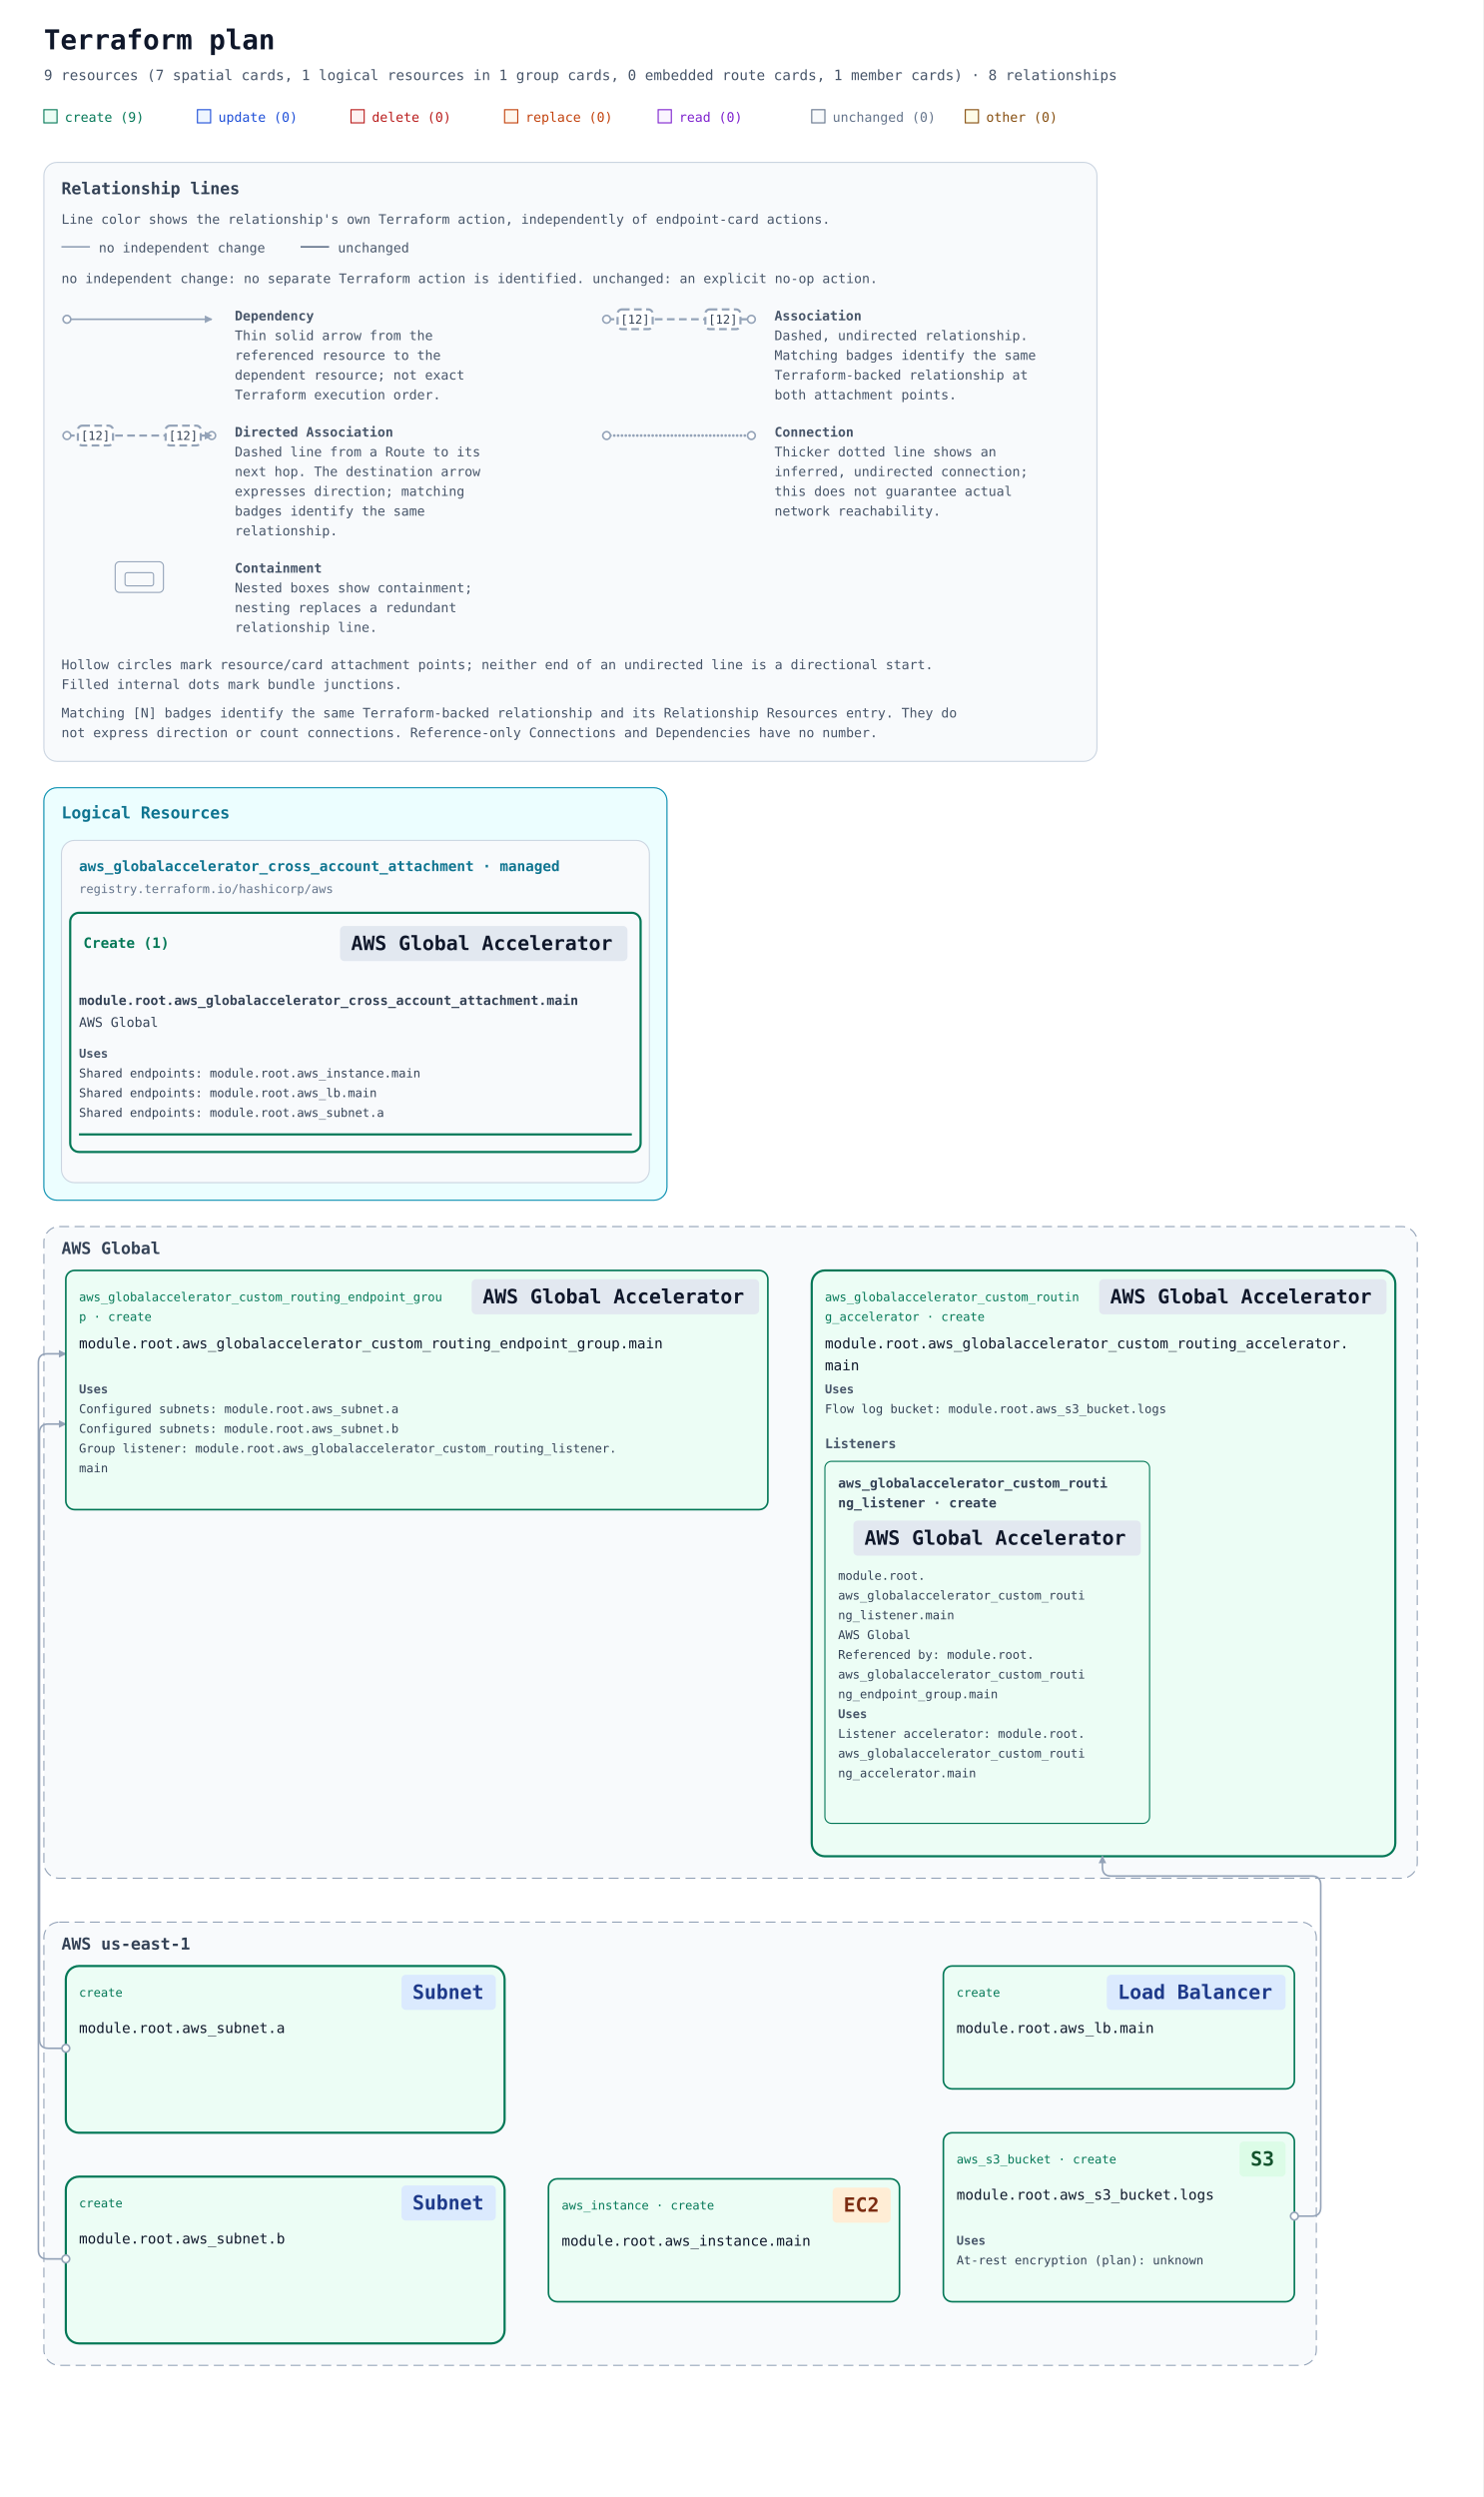
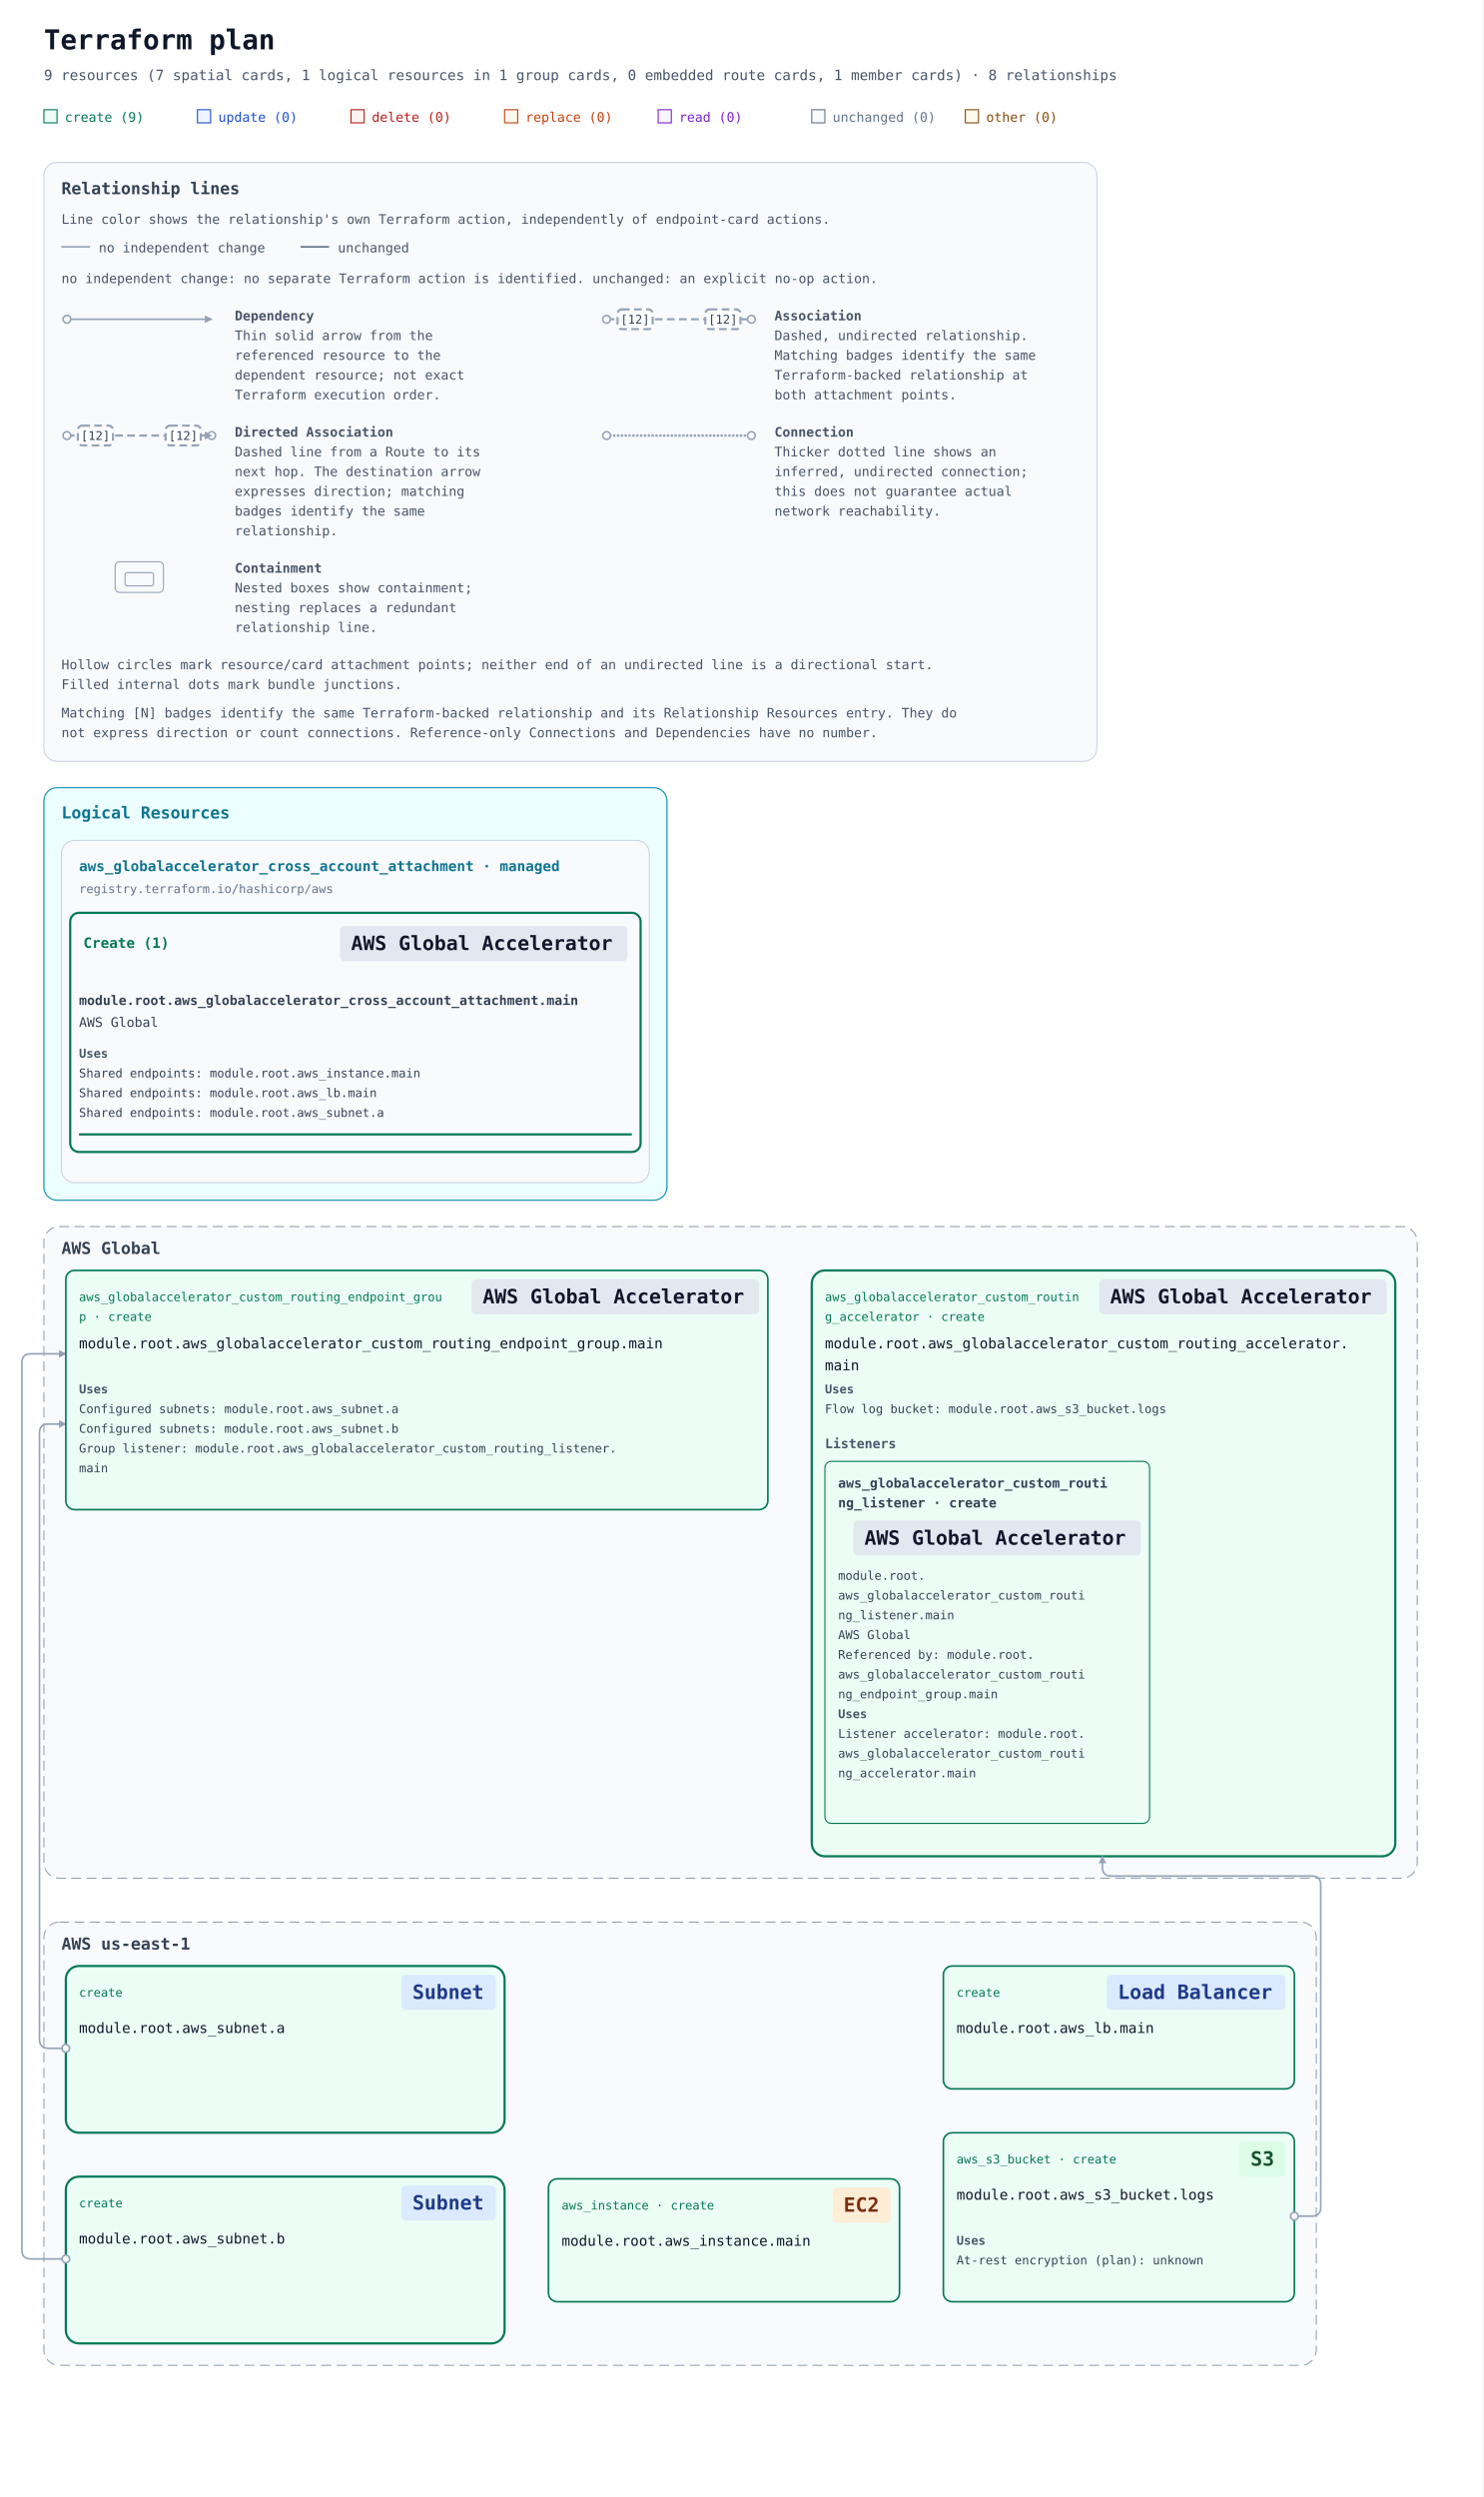
<svg xmlns="http://www.w3.org/2000/svg" width="1352" height="2276" viewBox="0 0 1352 2276" role="img" aria-labelledby="title description">
  <defs>
    <marker id="arrow" viewBox="0 0 10 10" refX="9" refY="5" markerWidth="7" markerHeight="7" markerUnits="userSpaceOnUse" orient="auto-start-reverse">
      <path d="M 0 0 L 10 5 L 0 10 z" fill="#94a3b8" />
    </marker>
    <mask id="container-occlusion-0" maskUnits="userSpaceOnUse" maskContentUnits="userSpaceOnUse" x="0" y="0" width="1352" height="1318" style="mask-type:luminance">
      <rect width="1352" height="1318" fill="white" />
      <rect data-occluder="resource-6177735f676c6f62616c616363656c657261746f725f637573746f6d5f726f7574696e675f616363656c657261746f722e6d61696e-current" x="738" y="198" width="536" height="538" rx="14" fill="black" />
      <rect data-occluder="resource-6177735f7375626e65742e61-current" x="58" y="832" width="404" height="156" rx="14" fill="black" />
    </mask>
    <mask id="container-occlusion-1" maskUnits="userSpaceOnUse" maskContentUnits="userSpaceOnUse" x="0" y="0" width="1352" height="1318" style="mask-type:luminance">
      <rect width="1352" height="1318" fill="white" />
      <rect data-occluder="resource-6177735f676c6f62616c616363656c657261746f725f637573746f6d5f726f7574696e675f616363656c657261746f722e6d61696e-current" x="738" y="198" width="536" height="538" rx="14" fill="black" />
      <rect data-occluder="resource-6177735f7375626e65742e62-current" x="58" y="1024" width="404" height="156" rx="14" fill="black" />
    </mask>
    <mask id="container-occlusion-2" maskUnits="userSpaceOnUse" maskContentUnits="userSpaceOnUse" x="0" y="0" width="1352" height="1318" style="mask-type:luminance">
      <rect width="1352" height="1318" fill="white" />
      <rect data-occluder="resource-6177735f7375626e65742e61-current" x="58" y="832" width="404" height="156" rx="14" fill="black" />
      <rect data-occluder="resource-6177735f7375626e65742e62-current" x="58" y="1024" width="404" height="156" rx="14" fill="black" />
    </mask>
  </defs>
  <rect width="100%" height="100%" fill="#ffffff" />
  <g font-family="ui-monospace, SFMono-Regular, Consolas, monospace">
    <text x="40" y="45" font-size="25" font-weight="700" fill="#0f172a">Terraform plan</text>
    <text x="40" y="73" font-size="13" fill="#475569">9 resources (7 spatial cards, 1 logical resources in 1 group cards, 0 embedded route cards, 1 member cards) · 8 relationships</text>
    <rect x="40" y="100" width="12" height="12" fill="#ecfdf5" stroke="#047857" />
    <text x="59" y="111" font-size="12" fill="#047857">create (9)</text>
    <rect x="180" y="100" width="12" height="12" fill="#eff6ff" stroke="#1d4ed8" />
    <text x="199" y="111" font-size="12" fill="#1d4ed8">update (0)</text>
    <rect x="320" y="100" width="12" height="12" fill="#fef2f2" stroke="#b91c1c" />
    <text x="339" y="111" font-size="12" fill="#b91c1c">delete (0)</text>
    <rect x="460" y="100" width="12" height="12" fill="#fff7ed" stroke="#c2410c" />
    <text x="479" y="111" font-size="12" fill="#c2410c">replace (0)</text>
    <rect x="600" y="100" width="12" height="12" fill="#faf5ff" stroke="#7e22ce" />
    <text x="619" y="111" font-size="12" fill="#7e22ce">read (0)</text>
    <rect x="740" y="100" width="12" height="12" fill="#f8fafc" stroke="#64748b" />
    <text x="759" y="111" font-size="12" fill="#64748b">unchanged (0)</text>
    <rect x="880" y="100" width="12" height="12" fill="#fefce8" stroke="#854d0e" />
    <text x="899" y="111" font-size="12" fill="#854d0e">other (0)</text>
    <g id="relationship-legend" font-size="12" fill="#475569" transform="translate(40 148)">
      <rect width="960" height="546" rx="12" fill="#f8fafc" stroke="#cbd5e1" />
      <text x="16" y="29" font-size="15" font-weight="700" fill="#334155">Relationship lines</text>
      <text x="16" y="56">Line color shows the relationship's own Terraform action, independently of endpoint-card actions.</text>
      <path data-legend-action="none" d="M 16 77 H 42" fill="none" stroke="#94a3b8" stroke-width="1.5" />
      <text x="50" y="82">no independent change</text>
      <path data-legend-action="unchanged" d="M 234 77 H 260" fill="none" stroke="#64748b" stroke-width="1.5" />
      <text x="268" y="82">unchanged</text>
      <text x="16" y="110">no independent change: no separate Terraform action is identified. unchanged: an explicit no-op action.</text>
      <g data-legend-entry="dependency" transform="translate(0 132)">
        <g data-legend-sample="dependency">
          <path data-legend-kind="dependency" data-directionality="directed" d="M 21 11 H 153" fill="none" stroke="#94a3b8" stroke-width="1.5" marker-end="url(#arrow)" />
          <circle data-legend-endpoint="source" cx="21" cy="11" r="3.5" fill="#ffffff" stroke="#94a3b8" stroke-width="1.5" />
        </g>
        <text x="174" y="12" font-weight="700">Dependency</text>
        <text x="174" y="30">Thin solid arrow from the</text>
        <text x="174" y="48">referenced resource to the</text>
        <text x="174" y="66">dependent resource; not exact</text>
        <text x="174" y="84">Terraform execution order.</text>
      </g>
      <g data-legend-entry="association" transform="translate(492 132)">
        <g data-legend-sample="association">
          <path data-legend-kind="association" data-directionality="undirected" d="M 21 11 H 153" fill="none" stroke="#94a3b8" stroke-width="2" stroke-dasharray="7 4" />
          <circle data-legend-endpoint="source" cx="21" cy="11" r="3.5" fill="#ffffff" stroke="#94a3b8" stroke-width="1.5" />
          <circle data-legend-endpoint="target" cx="153" cy="11" r="3.5" fill="#ffffff" stroke="#94a3b8" stroke-width="1.5" />
          <g data-legend-badge="source">
            <rect x="31" y="2" width="32" height="18" rx="4" fill="#ffffff" stroke="#94a3b8" stroke-width="2" stroke-dasharray="7 4" />
            <text x="47" y="15" text-anchor="middle" font-size="11" fill="#334155">[12]</text>
          </g>
          <g data-legend-badge="target">
            <rect x="111" y="2" width="32" height="18" rx="4" fill="#ffffff" stroke="#94a3b8" stroke-width="2" stroke-dasharray="7 4" />
            <text x="127" y="15" text-anchor="middle" font-size="11" fill="#334155">[12]</text>
          </g>
        </g>
        <text x="174" y="12" font-weight="700">Association</text>
        <text x="174" y="30">Dashed, undirected relationship.</text>
        <text x="174" y="48">Matching badges identify the same</text>
        <text x="174" y="66">Terraform-backed relationship at</text>
        <text x="174" y="84">both attachment points.</text>
      </g>
      <g data-legend-entry="directed-association" transform="translate(0 238)">
        <g data-legend-sample="directed-association">
          <path data-legend-kind="directed-association" data-directionality="directed" d="M 21 11 H 153" fill="none" stroke="#94a3b8" stroke-width="2" stroke-dasharray="7 4" marker-end="url(#arrow)" />
          <circle data-legend-endpoint="source" cx="21" cy="11" r="3.5" fill="#ffffff" stroke="#94a3b8" stroke-width="1.5" />
          <circle data-legend-endpoint="target" cx="153" cy="11" r="3.5" fill="#ffffff" stroke="#94a3b8" stroke-width="1.5" />
          <path data-legend-arrow="true" d="M 146.7 7.5 L 153.7 11 L 146.7 14.5 Z" fill="#94a3b8" />
          <g data-legend-badge="source">
            <rect x="31" y="2" width="32" height="18" rx="4" fill="#ffffff" stroke="#94a3b8" stroke-width="2" stroke-dasharray="7 4" />
            <text x="47" y="15" text-anchor="middle" font-size="11" fill="#334155">[12]</text>
          </g>
          <g data-legend-badge="target">
            <rect x="111" y="2" width="32" height="18" rx="4" fill="#ffffff" stroke="#94a3b8" stroke-width="2" stroke-dasharray="7 4" />
            <text x="127" y="15" text-anchor="middle" font-size="11" fill="#334155">[12]</text>
          </g>
        </g>
        <text x="174" y="12" font-weight="700">Directed Association</text>
        <text x="174" y="30">Dashed line from a Route to its</text>
        <text x="174" y="48">next hop. The destination arrow</text>
        <text x="174" y="66">expresses direction; matching</text>
        <text x="174" y="84">badges identify the same</text>
        <text x="174" y="102">relationship.</text>
      </g>
      <g data-legend-entry="connection" transform="translate(492 238)">
        <g data-legend-sample="connection">
          <path data-legend-kind="connection" data-directionality="undirected" d="M 21 11 H 153" fill="none" stroke="#94a3b8" stroke-width="2.5" stroke-dasharray="0 3.5" stroke-linecap="round" />
          <circle data-legend-endpoint="source" cx="21" cy="11" r="3.5" fill="#ffffff" stroke="#94a3b8" stroke-width="1.5" />
          <circle data-legend-endpoint="target" cx="153" cy="11" r="3.5" fill="#ffffff" stroke="#94a3b8" stroke-width="1.5" />
        </g>
        <text x="174" y="12" font-weight="700">Connection</text>
        <text x="174" y="30">Thicker dotted line shows an</text>
        <text x="174" y="48">inferred, undirected connection;</text>
        <text x="174" y="66">this does not guarantee actual</text>
        <text x="174" y="84">network reachability.</text>
      </g>
      <g data-legend-entry="containment" transform="translate(0 362)">
        <g data-legend-sample="containment">
          <g data-legend-kind="containment" fill="none" stroke="#94a3b8">
            <rect x="65" y="2" width="44" height="28" rx="4" />
            <rect x="74" y="12" width="26" height="12" rx="2" />
          </g>
        </g>
        <text x="174" y="12" font-weight="700">Containment</text>
        <text x="174" y="30">Nested boxes show containment;</text>
        <text x="174" y="48">nesting replaces a redundant</text>
        <text x="174" y="66">relationship line.</text>
      </g>
      <text x="16" y="462">Hollow circles mark resource/card attachment points; neither end of an undirected line is a directional start.</text>
      <text x="16" y="480">Filled internal dots mark bundle junctions.</text>
      <text x="16" y="506">Matching [N] badges identify the same Terraform-backed relationship and its Relationship Resources entry. They do</text>
      <text x="16" y="524">not express direction or count connections. Reference-only Connections and Dependencies have no number.</text>
    </g>
    <g transform="translate(0 558)">
      <g data-annotation-area="true" data-packing-width="1352" data-measured-height="400">
        <g data-annotation-card="true" transform="translate(40 160)">
          <rect width="568" height="376" rx="12" fill="#f8fafc" stroke="#cbd5e1" />
          <g data-annotation-section="Logical Resources" data-packing-width="1272">
            <rect width="568" height="376" rx="12" fill="#ecfeff" stroke="#0891b2" />
            <text x="16" y="28" font-size="15" font-weight="700" fill="#0e7490">Logical Resources</text>
            <g data-annotation-card="true" transform="translate(16 48)">
              <rect width="536" height="312" rx="12" fill="#f8fafc" stroke="#cbd5e1" />
              <g data-logical-group="true" data-provider-source="registry.terraform.io/hashicorp/aws" data-resource-type="aws_globalaccelerator_cross_account_attachment" data-mode="managed">
                <text x="16" y="28" font-size="13" font-weight="700" fill="#0e7490">aws_globalaccelerator_cross_account_attachment · managed</text>
                <text x="16" y="48" font-size="11" fill="#64748b">registry.terraform.io/hashicorp/aws</text>
                <g data-action-section="create">
                  <rect x="8" y="66" width="520" height="218" rx="8" fill="none" stroke="#047857" stroke-width="2" />
                  <text data-action-heading="true" x="20" y="98" font-size="13" font-weight="700" fill="#047857" xml:space="preserve">Create (1)</text>
                  <rect data-service-badge="true" data-presentation-padding="10 4" data-service-category="neutral" data-service-full-name="AWS Global Accelerator" data-display-name="AWS Global Accelerator" x="254" y="78" width="262" height="32" rx="4" fill="#e2e8f0" />
                  <text data-service-name="true" x="264" y="100" font-size="18" font-weight="700" fill="#0f172a" xml:space="preserve">AWS Global Accelerator</text>
                  <g id="resource-6177735f676c6f62616c616363656c657261746f725f63726f73735f6163636f756e745f6174746163686d656e742e6d61696e-current" data-architecture-id="terraform:6177735f676c6f62616c616363656c657261746f725f63726f73735f6163636f756e745f6174746163686d656e742e6d61696e-current" data-entity-kind="terraform" data-placement="logical" data-terraform-address="aws_globalaccelerator_cross_account_attachment.main" data-qualified-address="module.root.aws_globalaccelerator_cross_account_attachment.main" data-mode="managed" transform="translate(0 122)">
                    <text x="16" y="28" font-size="12" fill="#334155" xml:space="preserve" font-weight="700">module.root.aws_globalaccelerator_cross_account_attachment.main</text>
                    <text x="16" y="48" font-size="12" fill="#334155" xml:space="preserve">AWS Global</text>
                    <g data-resource-references="true">
                      <text x="16" y="76" font-size="11" font-weight="700" fill="#475569">Uses</text>
                      <a href="#resource-6177735f696e7374616e63652e6d61696e-current" data-reference-attribute="resource.endpoint_id">
                        <text x="16" y="94" font-size="11" fill="#334155" xml:space="preserve">Shared endpoints: module.root.aws_instance.main</text>
                      </a>
                      <a href="#resource-6177735f6c622e6d61696e-current" data-reference-attribute="resource.endpoint_id">
                        <text x="16" y="112" font-size="11" fill="#334155" xml:space="preserve">Shared endpoints: module.root.aws_lb.main</text>
                      </a>
                      <a href="#resource-6177735f7375626e65742e61-current" data-reference-attribute="resource.endpoint_id">
                        <text x="16" y="130" font-size="11" fill="#334155" xml:space="preserve">Shared endpoints: module.root.aws_subnet.a</text>
                      </a>
                    </g>
                    <line data-resource-underline="true" x1="16" y1="146" x2="520" y2="146" stroke="#047857" stroke-width="2" />
                  </g>
                </g>
              </g>
            </g>
          </g>
        </g>
      </g>
      <g data-architecture="true" transform="translate(0 400)">
        <g data-deployment-scope="true" data-scope-provider="AWS" data-global="true">
          <rect x="40" y="160" width="1252" height="594" rx="14" fill="#f8fafc" stroke="#94a3b8" stroke-dasharray="9 5" />
          <text x="56" y="185" font-size="15" font-weight="700" fill="#334155">AWS Global</text>
        </g>
        <g data-deployment-scope="true" data-scope-provider="AWS" data-region="us-east-1">
          <rect x="40" y="794" width="1160" height="404" rx="14" fill="#f8fafc" stroke="#94a3b8" stroke-dasharray="9 5" />
          <text x="56" y="819" font-size="15" font-weight="700" fill="#334155">AWS us-east-1</text>
        </g>
        <g data-container="resource-6177735f7375626e65742e61-current">
          <rect x="60" y="834" width="400" height="152" rx="12" fill="#ecfdf5" stroke="#047857" stroke-width="2" data-mode="managed" />
        </g>
        <g data-container="resource-6177735f7375626e65742e62-current">
          <rect x="60" y="1026" width="400" height="152" rx="12" fill="#ecfdf5" stroke="#047857" stroke-width="2" data-mode="managed" />
        </g>
        <g data-member-cluster="resource-6177735f676c6f62616c616363656c657261746f725f637573746f6d5f726f7574696e675f616363656c657261746f722e6d61696e-current">
          <rect x="740" y="200" width="532" height="534" rx="12" fill="#ecfdf5" stroke="#047857" stroke-width="2" data-mode="managed" />
        </g>
        <g data-edge-kind="dependency" data-source="resource-6177735f676c6f62616c616363656c657261746f725f637573746f6d5f726f7574696e675f616363656c657261746f722e6d61696e-current" data-target="resource-6177735f676c6f62616c616363656c657261746f725f637573746f6d5f726f7574696e675f6c697374656e65722e6d61696e-current" />
        <g data-edge-kind="dependency" data-source="resource-6177735f676c6f62616c616363656c657261746f725f637573746f6d5f726f7574696e675f6c697374656e65722e6d61696e-current" data-target="resource-6177735f676c6f62616c616363656c657261746f725f637573746f6d5f726f7574696e675f656e64706f696e745f67726f75702e6d61696e-current" />
        <g data-edge-kind="dependency" data-source="resource-6177735f696e7374616e63652e6d61696e-current" data-target="resource-6177735f676c6f62616c616363656c657261746f725f63726f73735f6163636f756e745f6174746163686d656e742e6d61696e-current" />
        <g data-edge-kind="dependency" data-source="resource-6177735f6c622e6d61696e-current" data-target="resource-6177735f676c6f62616c616363656c657261746f725f63726f73735f6163636f756e745f6174746163686d656e742e6d61696e-current" />
        <path d="M 1180 1062 L 1196 1062 Q 1204 1062 1204 1054 L 1204 760 Q 1204 752 1196 752 L 1013 752 Q 1005 752 1005 744 L 1005 734 " data-edge-kind="dependency" data-directionality="directed" data-source="resource-6177735f73335f6275636b65742e6c6f6773-current" data-target="resource-6177735f676c6f62616c616363656c657261746f725f637573746f6d5f726f7574696e675f616363656c657261746f722e6d61696e-current" fill="none" stroke="#94a3b8" stroke-width="1.5" stroke-linejoin="round" marker-end="url(#arrow)" mask="url(#container-occlusion-2)" />
        <g data-edge-kind="dependency" data-source="resource-6177735f7375626e65742e61-current" data-target="resource-6177735f676c6f62616c616363656c657261746f725f63726f73735f6163636f756e745f6174746163686d656e742e6d61696e-current" />
        <path d="M 60 909 L 44 909 Q 36 909 36 901 L 36 348 Q 36 340 44 340 L 60 340 " data-edge-kind="dependency" data-directionality="directed" data-source="resource-6177735f7375626e65742e61-current" data-target="resource-6177735f676c6f62616c616363656c657261746f725f637573746f6d5f726f7574696e675f656e64706f696e745f67726f75702e6d61696e-current" fill="none" stroke="#94a3b8" stroke-width="1.5" stroke-linejoin="round" marker-end="url(#arrow)" mask="url(#container-occlusion-1)" />
-         <path d="M 60 1101 L 43 1101 Q 35 1101 35 1093 L 35 284 Q 35 276 43 276 L 60 276 " data-edge-kind="dependency" data-directionality="directed" data-source="resource-6177735f7375626e65742e62-current" data-target="resource-6177735f676c6f62616c616363656c657261746f725f637573746f6d5f726f7574696e675f656e64706f696e745f67726f75702e6d61696e-current" fill="none" stroke="#94a3b8" stroke-width="1.5" stroke-linejoin="round" marker-end="url(#arrow)" mask="url(#container-occlusion-0)" />
+         <path d="M 60 1101 L 28 1101 Q 20 1101 20 1093 L 20 284 Q 20 276 28 276 L 60 276 " data-edge-kind="dependency" data-directionality="directed" data-source="resource-6177735f7375626e65742e62-current" data-target="resource-6177735f676c6f62616c616363656c657261746f725f637573746f6d5f726f7574696e675f656e64706f696e745f67726f75702e6d61696e-current" fill="none" stroke="#94a3b8" stroke-width="1.5" stroke-linejoin="round" marker-end="url(#arrow)" mask="url(#container-occlusion-0)" />
        <g id="resource-6177735f676c6f62616c616363656c657261746f725f637573746f6d5f726f7574696e675f616363656c657261746f722e6d61696e-current" data-architecture-id="terraform:6177735f676c6f62616c616363656c657261746f725f637573746f6d5f726f7574696e675f616363656c657261746f722e6d61696e-current" data-qualified-address="module.root.aws_globalaccelerator_custom_routing_accelerator.main" data-terraform-address="aws_globalaccelerator_custom_routing_accelerator.main" data-presentation-header="740 200 532 534">
          <text data-resource-type-heading="true" x="752" y="228" font-size="11" fill="#047857" xml:space="preserve">aws_globalaccelerator_custom_routin</text>
          <text data-resource-type-heading="true" x="752" y="246" font-size="11" fill="#047857" xml:space="preserve">g_accelerator · create</text>
          <rect data-service-badge="true" data-presentation-padding="10 4" data-service-category="neutral" data-service-full-name="AWS Global Accelerator" data-display-name="AWS Global Accelerator" x="1002" y="208" width="262" height="32" rx="4" fill="#e2e8f0" />
          <text data-service-name="true" x="1012" y="230" font-size="18" font-weight="700" fill="#0f172a" xml:space="preserve">AWS Global Accelerator</text>
          <text x="752" y="271" font-size="13" fill="#0f172a" xml:space="preserve">module.root.aws_globalaccelerator_custom_routing_accelerator.</text>
          <text x="752" y="291" font-size="13" fill="#0f172a" xml:space="preserve">main</text>
          <g data-resource-references="true">
            <text x="752" y="312" font-size="11" font-weight="700" fill="#475569">Uses</text>
            <a href="#resource-6177735f73335f6275636b65742e6c6f6773-current" data-reference-attribute="attributes.flow_logs_s3_bucket">
              <text x="752" y="330" font-size="11" fill="#334155" xml:space="preserve">Flow log bucket: module.root.aws_s3_bucket.logs</text>
            </a>
          </g>
          <g data-cluster-members="true">
            <text x="752" y="362" font-size="12" font-weight="700" fill="#475569">Listeners</text>
            <g id="resource-6177735f676c6f62616c616363656c657261746f725f637573746f6d5f726f7574696e675f6c697374656e65722e6d61696e-current" data-architecture-id="terraform:6177735f676c6f62616c616363656c657261746f725f637573746f6d5f726f7574696e675f6c697374656e65722e6d61696e-current" data-terraform-address="aws_globalaccelerator_custom_routing_listener.main" data-qualified-address="module.root.aws_globalaccelerator_custom_routing_listener.main" data-embedded-member="true" data-member-owner="aws_globalaccelerator_custom_routing_accelerator.main">
              <rect x="752" y="374" width="296" height="330" rx="6" fill="#ecfdf5" stroke="#047857" stroke-width="1" />
              <text data-resource-type-heading="true" font-size="12" font-weight="700" fill="#334155">
                <tspan x="764" y="398" xml:space="preserve">aws_globalaccelerator_custom_routi</tspan>
                <tspan x="764" y="416" xml:space="preserve">ng_listener · create</tspan>
              </text>
              <rect data-service-badge="true" data-presentation-padding="10 4" data-service-category="neutral" data-service-full-name="AWS Global Accelerator" data-display-name="AWS Global Accelerator" x="778" y="428" width="262" height="32" rx="4" fill="#e2e8f0" />
              <text data-service-name="true" x="788" y="450" font-size="18" font-weight="700" fill="#0f172a" xml:space="preserve">AWS Global Accelerator</text>
              <text x="764" y="482" font-size="11" fill="#334155" xml:space="preserve">module.root.</text>
              <text x="764" y="500" font-size="11" fill="#334155" xml:space="preserve">aws_globalaccelerator_custom_routi</text>
              <text x="764" y="518" font-size="11" fill="#334155" xml:space="preserve">ng_listener.main</text>
              <text x="764" y="536" font-size="11" fill="#334155" xml:space="preserve">AWS Global</text>
              <a href="#resource-6177735f676c6f62616c616363656c657261746f725f637573746f6d5f726f7574696e675f656e64706f696e745f67726f75702e6d61696e-current">
                <text x="764" y="554" font-size="11" fill="#334155" xml:space="preserve">Referenced by: module.root.</text>
                <text x="764" y="572" font-size="11" fill="#334155" xml:space="preserve">aws_globalaccelerator_custom_routi</text>
                <text x="764" y="590" font-size="11" fill="#334155" xml:space="preserve">ng_endpoint_group.main</text>
              </a>
              <g data-resource-references="true">
                <text x="764" y="608" font-size="11" font-weight="700" fill="#475569">Uses</text>
                <a href="#resource-6177735f676c6f62616c616363656c657261746f725f637573746f6d5f726f7574696e675f616363656c657261746f722e6d61696e-current" data-reference-attribute="accelerator_arn">
                  <text x="764" y="626" font-size="11" fill="#334155" xml:space="preserve">Listener accelerator: module.root.</text>
                  <text x="764" y="644" font-size="11" fill="#334155" xml:space="preserve">aws_globalaccelerator_custom_routi</text>
                  <text x="764" y="662" font-size="11" fill="#334155" xml:space="preserve">ng_accelerator.main</text>
                </a>
              </g>
            </g>
          </g>
          <text x="752" y="722" font-size="10" fill="#64748b" />
        </g>
        <g id="resource-6177735f676c6f62616c616363656c657261746f725f637573746f6d5f726f7574696e675f656e64706f696e745f67726f75702e6d61696e-current" data-architecture-id="terraform:6177735f676c6f62616c616363656c657261746f725f637573746f6d5f726f7574696e675f656e64706f696e745f67726f75702e6d61696e-current" data-qualified-address="module.root.aws_globalaccelerator_custom_routing_endpoint_group.main" data-terraform-address="aws_globalaccelerator_custom_routing_endpoint_group.main">
          <rect x="60" y="200" width="640" height="218" rx="8" fill="#ecfdf5" stroke="#047857" stroke-width="1.5" data-mode="managed" />
          <text data-resource-type-heading="true" x="72" y="228" font-size="11" fill="#047857" xml:space="preserve">aws_globalaccelerator_custom_routing_endpoint_grou</text>
          <text data-resource-type-heading="true" x="72" y="246" font-size="11" fill="#047857" xml:space="preserve">p · create</text>
          <rect data-service-badge="true" data-presentation-padding="10 4" data-service-category="neutral" data-service-full-name="AWS Global Accelerator" data-display-name="AWS Global Accelerator" x="430" y="208" width="262" height="32" rx="4" fill="#e2e8f0" />
          <text data-service-name="true" x="440" y="230" font-size="18" font-weight="700" fill="#0f172a" xml:space="preserve">AWS Global Accelerator</text>
          <text x="72" y="271" font-size="13" fill="#0f172a" xml:space="preserve">module.root.aws_globalaccelerator_custom_routing_endpoint_group.main</text>
          <g data-resource-references="true">
            <text x="72" y="312" font-size="11" font-weight="700" fill="#475569">Uses</text>
            <a href="#resource-6177735f7375626e65742e61-current" data-reference-attribute="endpoint_configuration.endpoint_id">
              <text x="72" y="330" font-size="11" fill="#334155" xml:space="preserve">Configured subnets: module.root.aws_subnet.a</text>
            </a>
            <a href="#resource-6177735f7375626e65742e62-current" data-reference-attribute="endpoint_configuration.endpoint_id">
              <text x="72" y="348" font-size="11" fill="#334155" xml:space="preserve">Configured subnets: module.root.aws_subnet.b</text>
            </a>
            <a href="#resource-6177735f676c6f62616c616363656c657261746f725f637573746f6d5f726f7574696e675f6c697374656e65722e6d61696e-current" data-reference-attribute="listener_arn">
              <text x="72" y="366" font-size="11" fill="#334155" xml:space="preserve">Group listener: module.root.aws_globalaccelerator_custom_routing_listener.</text>
              <text x="72" y="384" font-size="11" fill="#334155" xml:space="preserve">main</text>
            </a>
          </g>
          <text x="72" y="406" font-size="10" fill="#64748b" />
        </g>
        <g id="resource-6177735f696e7374616e63652e6d61696e-current" data-architecture-id="terraform:6177735f696e7374616e63652e6d61696e-current" data-qualified-address="module.root.aws_instance.main" data-terraform-address="aws_instance.main">
          <rect x="500" y="1028" width="320" height="112" rx="8" fill="#ecfdf5" stroke="#047857" stroke-width="1.5" data-mode="managed" />
          <text data-resource-type-heading="true" x="512" y="1056" font-size="11" fill="#047857" xml:space="preserve">aws_instance · create</text>
          <rect data-service-badge="true" data-presentation-padding="10 4" data-service-category="compute" data-service-full-name="Amazon EC2" data-display-name="EC2" x="759" y="1036" width="53" height="32" rx="4" fill="#ffedd5" />
          <text data-service-name="true" x="769" y="1058" font-size="18" font-weight="700" fill="#7c2d12" xml:space="preserve">EC2</text>
          <text x="512" y="1089" font-size="13" fill="#0f172a" xml:space="preserve">module.root.aws_instance.main</text>
          <text x="512" y="1128" font-size="10" fill="#64748b" />
        </g>
        <g id="resource-6177735f6c622e6d61696e-current" data-architecture-id="terraform:6177735f6c622e6d61696e-current" data-qualified-address="module.root.aws_lb.main" data-terraform-address="aws_lb.main">
          <rect x="860" y="834" width="320" height="112" rx="8" fill="#ecfdf5" stroke="#047857" stroke-width="1.5" data-mode="managed" />
          <text data-resource-type-heading="true" x="872" y="862" font-size="11" fill="#047857" xml:space="preserve">create</text>
          <rect data-service-badge="true" data-presentation-padding="10 4" data-service-category="network" data-service-full-name="Elastic Load Balancing" data-display-name="Load Balancer" x="1009" y="842" width="163" height="32" rx="4" fill="#dbeafe" />
          <text data-service-name="true" x="1019" y="864" font-size="18" font-weight="700" fill="#1e3a8a" xml:space="preserve">Load Balancer</text>
          <text x="872" y="895" font-size="13" fill="#0f172a" xml:space="preserve">module.root.aws_lb.main</text>
          <text x="872" y="934" font-size="10" fill="#64748b" />
        </g>
        <g id="resource-6177735f73335f6275636b65742e6c6f6773-current" data-architecture-id="terraform:6177735f73335f6275636b65742e6c6f6773-current" data-qualified-address="module.root.aws_s3_bucket.logs" data-terraform-address="aws_s3_bucket.logs">
          <rect x="860" y="986" width="320" height="154" rx="8" fill="#ecfdf5" stroke="#047857" stroke-width="1.5" data-mode="managed" />
          <text data-resource-type-heading="true" x="872" y="1014" font-size="11" fill="#047857" xml:space="preserve">aws_s3_bucket · create</text>
          <rect data-service-badge="true" data-presentation-padding="10 4" data-service-category="storage" data-service-full-name="Amazon S3" data-display-name="S3" x="1130" y="994" width="42" height="32" rx="4" fill="#dcfce7" />
          <text data-service-name="true" x="1140" y="1016" font-size="18" font-weight="700" fill="#14532d" xml:space="preserve">S3</text>
          <text x="872" y="1047" font-size="13" fill="#0f172a" xml:space="preserve">module.root.aws_s3_bucket.logs</text>
          <g data-resource-references="true">
            <text x="872" y="1088" font-size="11" font-weight="700" fill="#475569">Uses</text>
            <g>
              <text x="872" y="1106" font-size="11" fill="#334155" xml:space="preserve">At-rest encryption (plan): unknown</text>
            </g>
          </g>
          <text x="872" y="1128" font-size="10" fill="#64748b" />
        </g>
        <g id="resource-6177735f7375626e65742e61-current" data-architecture-id="terraform:6177735f7375626e65742e61-current" data-qualified-address="module.root.aws_subnet.a" data-terraform-address="aws_subnet.a" data-presentation-header="60 834 400 112">
          <text data-resource-type-heading="true" x="72" y="862" font-size="11" fill="#047857" xml:space="preserve">create</text>
          <rect data-service-badge="true" data-presentation-padding="10 4" data-service-category="network" data-service-full-name="Amazon VPC" data-display-name="Subnet" x="366" y="842" width="86" height="32" rx="4" fill="#dbeafe" />
          <text data-service-name="true" x="376" y="864" font-size="18" font-weight="700" fill="#1e3a8a" xml:space="preserve">Subnet</text>
          <text x="72" y="895" font-size="13" fill="#0f172a" xml:space="preserve">module.root.aws_subnet.a</text>
          <text x="72" y="934" font-size="10" fill="#64748b" />
        </g>
        <g id="resource-6177735f7375626e65742e62-current" data-architecture-id="terraform:6177735f7375626e65742e62-current" data-qualified-address="module.root.aws_subnet.b" data-terraform-address="aws_subnet.b" data-presentation-header="60 1026 400 112">
          <text data-resource-type-heading="true" x="72" y="1054" font-size="11" fill="#047857" xml:space="preserve">create</text>
          <rect data-service-badge="true" data-presentation-padding="10 4" data-service-category="network" data-service-full-name="Amazon VPC" data-display-name="Subnet" x="366" y="1034" width="86" height="32" rx="4" fill="#dbeafe" />
          <text data-service-name="true" x="376" y="1056" font-size="18" font-weight="700" fill="#1e3a8a" xml:space="preserve">Subnet</text>
          <text x="72" y="1087" font-size="13" fill="#0f172a" xml:space="preserve">module.root.aws_subnet.b</text>
          <text x="72" y="1126" font-size="10" fill="#64748b" />
        </g>
        <g data-endpoints="true" data-source="resource-6177735f73335f6275636b65742e6c6f6773-current" data-target="resource-6177735f676c6f62616c616363656c657261746f725f637573746f6d5f726f7574696e675f616363656c657261746f722e6d61696e-current" aria-hidden="true">
          <circle data-endpoint="source" cx="1180" cy="1062" r="3.5" fill="#ffffff" stroke="#94a3b8" stroke-width="1.5" />
        </g>
        <g data-endpoints="true" data-source="resource-6177735f7375626e65742e61-current" data-target="resource-6177735f676c6f62616c616363656c657261746f725f637573746f6d5f726f7574696e675f656e64706f696e745f67726f75702e6d61696e-current" aria-hidden="true">
          <circle data-endpoint="source" cx="60" cy="909" r="3.5" fill="#ffffff" stroke="#94a3b8" stroke-width="1.5" />
        </g>
        <g data-endpoints="true" data-source="resource-6177735f7375626e65742e62-current" data-target="resource-6177735f676c6f62616c616363656c657261746f725f637573746f6d5f726f7574696e675f656e64706f696e745f67726f75702e6d61696e-current" aria-hidden="true">
          <circle data-endpoint="source" cx="60" cy="1101" r="3.5" fill="#ffffff" stroke="#94a3b8" stroke-width="1.5" />
        </g>
      </g>
    </g>
  </g>
</svg>
